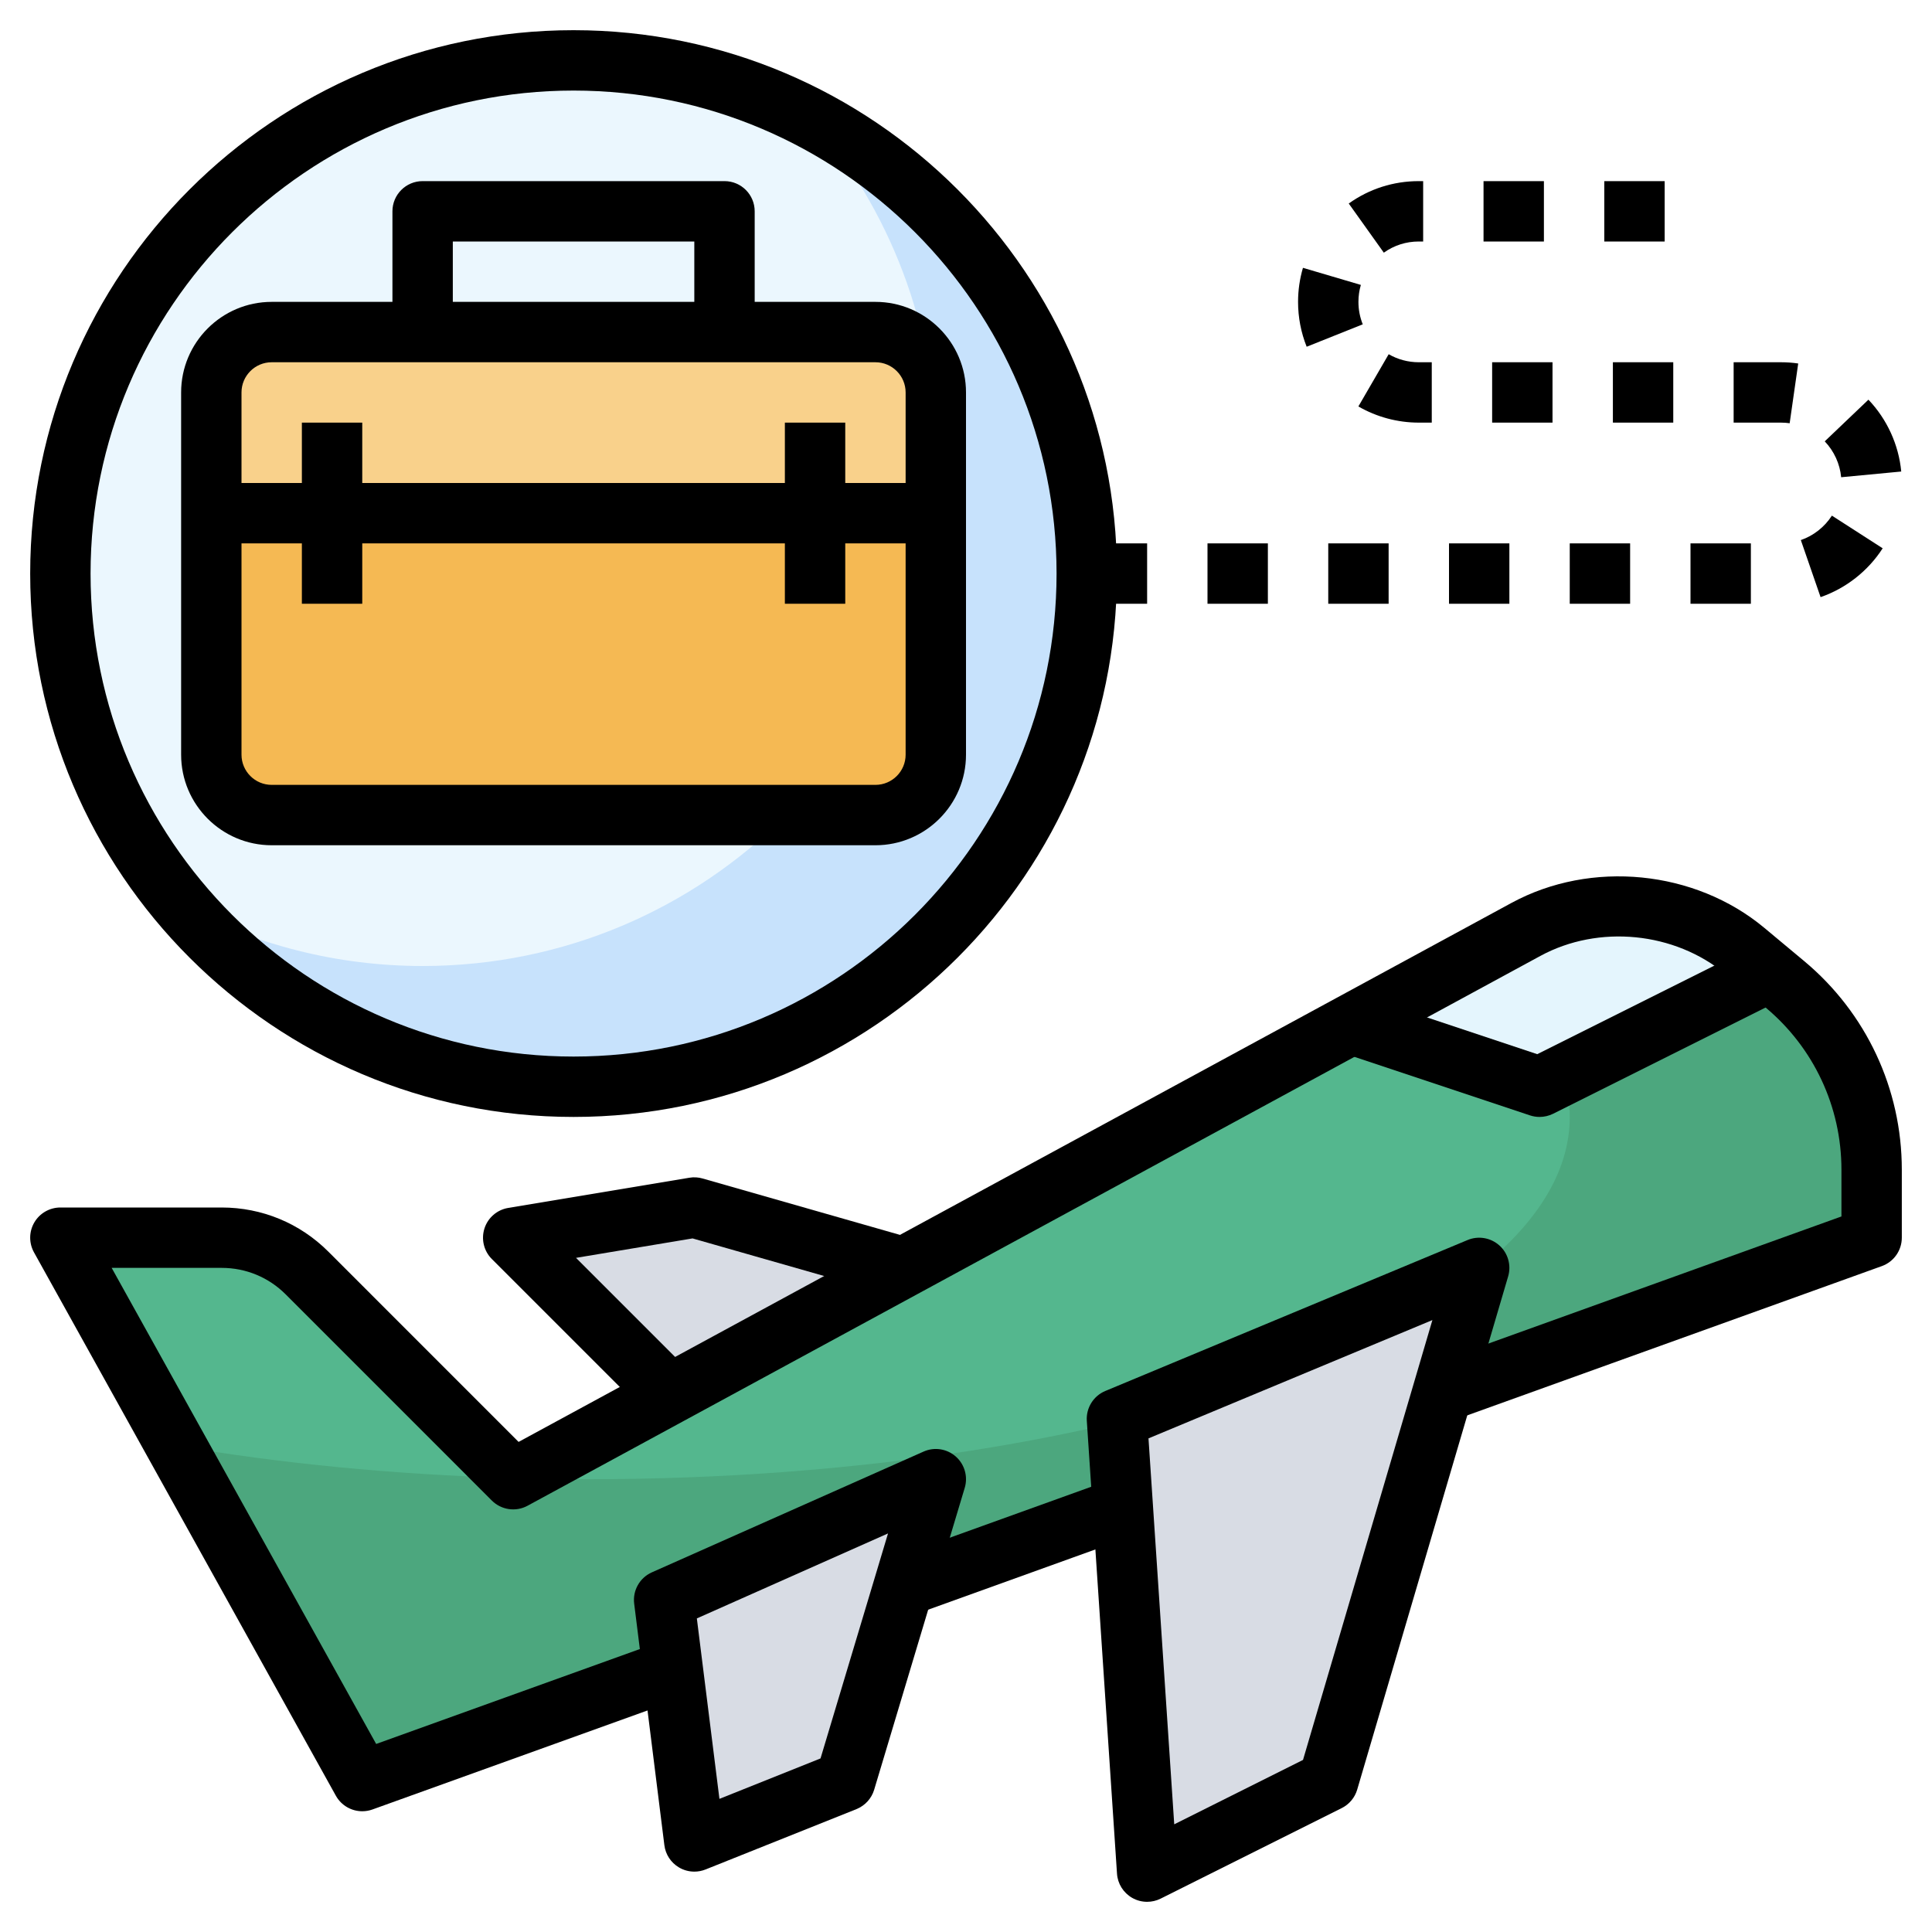
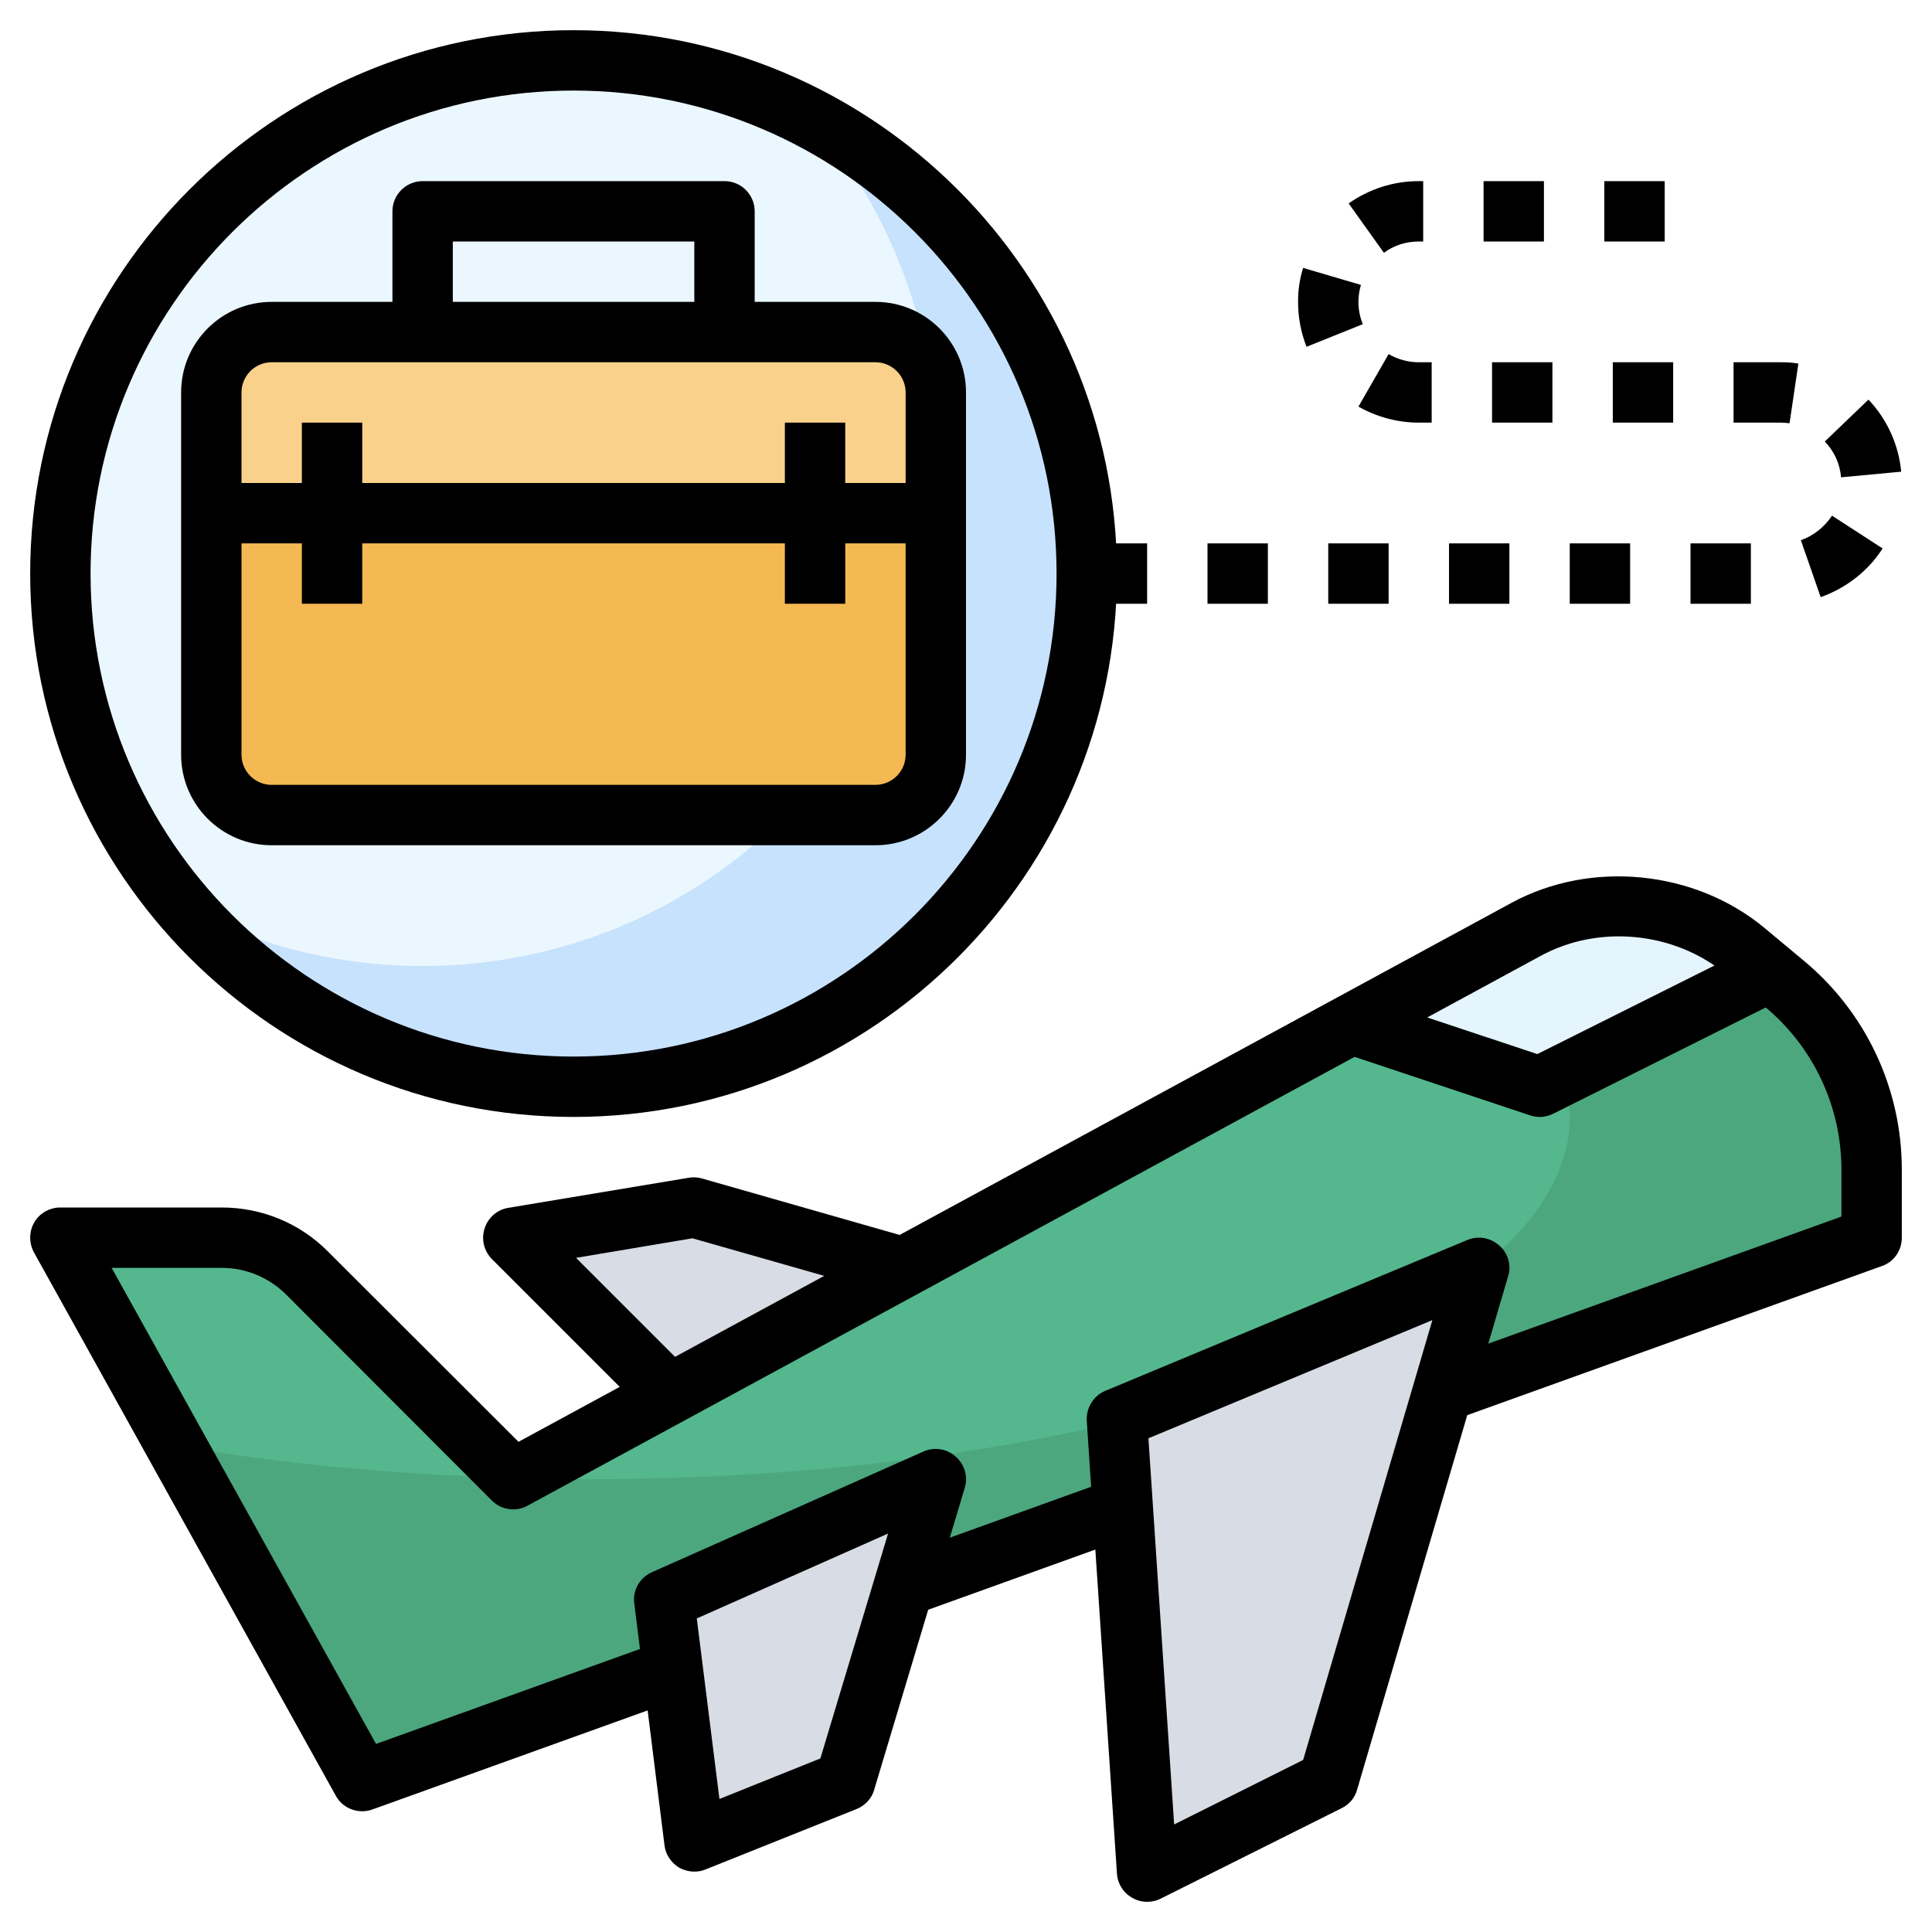
- <svg xmlns="http://www.w3.org/2000/svg" id="Layer_3" enable-background="new 0 0 64 64" height="512" viewBox="0 0 64 64" width="512">
-   <circle cx="19" cy="19" fill="#c7e2fc" r="17" />
-   <path d="m2 19c0 4.218 1.545 8.069 4.088 11.04 2.364 1.247 5.053 1.96 7.912 1.96 9.389 0 17-7.611 17-17 0-4.218-1.545-8.069-4.088-11.04-2.364-1.247-5.053-1.96-7.912-1.96-9.389 0-17 7.611-17 17z" fill="#ebf7fe" />
-   <path d="m29 11h-20c-1.105 0-2 .895-2 2v12c0 1.105.895 2 2 2h20c1.105 0 2-.895 2-2v-12c0-1.105-.895-2-2-2z" fill="#f5b953" />
-   <path d="m29 11h-20c-1.105 0-2 .895-2 2v4h24v-4c0-1.105-.895-2-2-2z" fill="#f9d18b" />
-   <path d="m47.789 46.116 14.211-5.116v-2.253c0-2.374-1.055-4.626-2.879-6.146l-1.315-1.096c-1.167-.972-2.638-1.505-4.157-1.505-1.082 0-2.147.27-3.098.787l-33.551 18.213-6.828-6.828c-.751-.751-1.768-1.172-2.829-1.172h-5.343l10 18 10.287-3.703" fill="#4ca77e" />
-   <path d="m10.172 42.172c-.751-.751-1.768-1.172-2.829-1.172h-5.343l3.826 6.886c3.429.588 7.182.961 11.134 1.074z" fill="#54b78e" />
-   <path d="m52 37c0-1.877-1.169-3.653-3.25-5.235l-31.682 17.198c.804.022 1.613.037 2.432.037 17.949 0 32.5-5.373 32.5-12z" fill="#54b78e" />
-   <path d="m44.902 33.853.098.147 6 2 7.625-3.812-.819-.682c-1.167-.973-2.638-1.506-4.157-1.506-1.082 0-2.147.27-3.098.787z" fill="#e4f5fd" />
-   <g fill="#d8dce4">
-     <path d="m22 53 9-4-3 10-5 2z" />
-     <path d="m37 47 12-5-5 17-6 3z" />
-     <path d="m30 42-7-2-6 1 5 5" />
+ <svg xmlns="http://www.w3.org/2000/svg" width="64pt" height="64pt" viewBox="0 0 64 64" version="1.1">
+   <g id="surface1">
+     <path style=" stroke:none;fill-rule:nonzero;fill:rgb(78.039%,88.627%,98.824%);fill-opacity:1;" d="M 36 19 C 36 28.387 28.387 36 19 36 C 9.613 36 2 28.387 2 19 C 2 9.613 9.613 2 19 2 C 28.387 2 36 9.613 36 19 Z M 36 19 " />
+     <path style=" stroke:none;fill-rule:nonzero;fill:rgb(92.157%,96.863%,99.608%);fill-opacity:1;" d="M 2 19 C 2 23.219 3.543 27.074 6.082 30.043 C 8.449 31.293 11.145 32 14 32 C 23.387 32 31 24.387 31 15 C 31 10.781 29.457 6.926 26.918 3.957 C 24.551 2.707 21.855 2 19 2 C 9.613 2 2 9.613 2 19 Z M 2 19 " />
+     <path style=" stroke:none;fill-rule:nonzero;fill:rgb(96.078%,72.549%,32.549%);fill-opacity:1;" d="M 29 11 L 9 11 C 7.895 11 7 11.895 7 13 L 7 25 C 7 26.105 7.895 27 9 27 L 29 27 C 30.105 27 31 26.105 31 25 L 31 13 C 31 11.895 30.105 11 29 11 Z M 29 11 " />
+     <path style=" stroke:none;fill-rule:nonzero;fill:rgb(97.647%,81.961%,54.51%);fill-opacity:1;" d="M 29 11 L 9 11 C 7.895 11 7 11.895 7 13 L 7 17 L 31 17 L 31 13 C 31 11.895 30.105 11 29 11 Z M 29 11 " />
+     <path style=" stroke:none;fill-rule:nonzero;fill:rgb(29.804%,65.49%,49.412%);fill-opacity:1;" d="M 47.793 46.113 L 62 41 L 62 38.75 C 62 36.375 60.949 34.125 59.125 32.605 L 57.801 31.5 C 56.637 30.531 55.168 30 53.645 30 C 52.562 30 51.5 30.27 50.551 30.793 L 17 49 L 10.176 42.176 C 9.418 41.418 8.406 41 7.344 41 L 2 41 L 12 59 L 22.293 55.301 " />
+     <path style=" stroke:none;fill-rule:nonzero;fill:rgb(32.941%,71.765%,55.686%);fill-opacity:1;" d="M 10.176 42.176 C 9.418 41.418 8.406 41 7.344 41 L 2 41 L 5.824 47.887 C 9.25 48.48 13.012 48.844 16.957 48.957 Z M 10.176 42.176 " />
+     <path style=" stroke:none;fill-rule:nonzero;fill:rgb(32.941%,71.765%,55.686%);fill-opacity:1;" d="M 52 37 C 52 35.125 50.832 33.344 48.75 31.762 L 17.074 48.957 C 17.875 48.988 18.676 49 19.5 49 C 37.449 49 52 43.625 52 37 Z M 52 37 " />
+     <path style=" stroke:none;fill-rule:nonzero;fill:rgb(89.412%,96.078%,99.216%);fill-opacity:1;" d="M 44.906 33.855 L 45 34 L 51 36 L 58.625 32.188 L 57.801 31.512 C 56.637 30.531 55.168 30 53.645 30 C 52.562 30 51.5 30.27 50.551 30.793 Z M 44.906 33.855 " />
+     <path style=" stroke:none;fill-rule:nonzero;fill:rgb(84.706%,86.275%,89.412%);fill-opacity:1;" d="M 22 53 L 31 49 L 28 59 L 23 61 Z M 22 53 " />
+     <path style=" stroke:none;fill-rule:nonzero;fill:rgb(84.706%,86.275%,89.412%);fill-opacity:1;" d="M 37 47 L 49 42 L 44 59 L 38 62 Z M 37 47 " />
+     <path style=" stroke:none;fill-rule:nonzero;fill:rgb(84.706%,86.275%,89.412%);fill-opacity:1;" d="M 30 42 L 23 40 L 17 41 L 22 46 " />
+     <path style=" stroke:none;fill-rule:nonzero;fill:rgb(0%,0%,0%);fill-opacity:1;" d="M 12 60 C 11.645 60 11.301 59.812 11.125 59.488 L 1.125 41.488 C 0.957 41.176 0.957 40.801 1.137 40.488 C 1.312 40.188 1.645 40 2 40 L 7.344 40 C 8.676 40 9.938 40.52 10.875 41.469 L 17.176 47.762 L 50.074 29.906 C 52.707 28.48 56.145 28.824 58.449 30.738 L 59.762 31.832 C 61.824 33.551 63 36.074 63 38.75 L 63 41 C 63 41.426 62.738 41.801 62.344 41.938 L 48.125 47.051 L 47.449 45.176 L 61 40.301 L 61 38.75 C 61 36.668 60.082 34.699 58.48 33.363 L 57.168 32.27 C 55.48 30.863 52.957 30.613 51.031 31.668 L 17.48 49.875 C 17.094 50.094 16.605 50.02 16.293 49.707 L 9.469 42.875 C 8.895 42.312 8.145 42 7.344 42 L 3.699 42 L 12.457 57.77 L 21.949 54.355 L 22.625 56.238 L 12.344 59.938 C 12.23 59.98 12.113 60 12 60 Z M 12 60 " />
+     <path style=" stroke:none;fill-rule:nonzero;fill:rgb(0%,0%,0%);fill-opacity:1;" d="M 29.613 51.605 L 36.875 48.988 L 37.551 50.875 L 30.293 53.488 Z M 29.613 51.605 " />
+     <path style=" stroke:none;fill-rule:nonzero;fill:rgb(0%,0%,0%);fill-opacity:1;" d="M 23 62 C 22.824 62 22.645 61.949 22.488 61.863 C 22.23 61.699 22.043 61.426 22.012 61.125 L 21.012 53.125 C 20.949 52.688 21.188 52.262 21.594 52.082 L 30.594 48.082 C 30.949 47.926 31.363 47.988 31.656 48.25 C 31.957 48.512 32.074 48.918 31.957 49.293 L 28.957 59.293 C 28.875 59.582 28.656 59.812 28.375 59.926 L 23.375 61.926 C 23.25 61.98 23.125 62 23 62 Z M 23.082 53.613 L 23.832 59.594 L 27.176 58.25 L 29.418 50.801 Z M 23.082 53.613 " />
+     <path style=" stroke:none;fill-rule:nonzero;fill:rgb(0%,0%,0%);fill-opacity:1;" d="M 38 63 C 37.824 63 37.656 62.957 37.5 62.863 C 37.207 62.699 37.02 62.395 37 62.062 L 36 47.062 C 35.98 46.637 36.219 46.238 36.613 46.074 L 48.613 41.074 C 48.969 40.926 49.375 41 49.668 41.262 C 49.957 41.512 50.074 41.918 49.957 42.281 L 44.957 59.281 C 44.887 59.551 44.699 59.77 44.449 59.895 L 38.449 62.895 C 38.301 62.969 38.156 63 38 63 Z M 38.043 47.645 L 38.895 60.438 L 43.168 58.301 L 47.449 43.73 Z M 38.043 47.645 " />
+     <path style=" stroke:none;fill-rule:nonzero;fill:rgb(0%,0%,0%);fill-opacity:1;" d="M 21.293 46.707 L 16.293 41.707 C 16.031 41.438 15.938 41.051 16.051 40.699 C 16.168 40.332 16.469 40.074 16.832 40.012 L 22.832 39.012 C 22.98 38.988 23.137 39 23.27 39.043 L 30.27 41.043 L 29.73 42.957 L 22.938 41.02 L 19.082 41.668 L 22.707 45.293 Z M 21.293 46.707 " />
+     <path style=" stroke:none;fill-rule:nonzero;fill:rgb(0%,0%,0%);fill-opacity:1;" d="M 51 37 C 50.895 37 50.793 36.98 50.688 36.949 L 44.688 34.949 L 45.312 33.051 L 50.926 34.918 L 58.551 31.105 L 59.449 32.895 L 51.449 36.895 C 51.301 36.969 51.156 37 51 37 Z M 51 37 " />
+     <path style=" stroke:none;fill-rule:nonzero;fill:rgb(0%,0%,0%);fill-opacity:1;" d="M 29 28 L 9 28 C 7.344 28 6 26.656 6 25 L 6 13 C 6 11.344 7.344 10 9 10 L 29 10 C 30.656 10 32 11.344 32 13 L 32 25 C 32 26.656 30.656 28 29 28 Z M 9 12 C 8.449 12 8 12.449 8 13 L 8 25 C 8 25.551 8.449 26 9 26 L 29 26 C 29.551 26 30 25.551 30 25 L 30 13 C 30 12.449 29.551 12 29 12 Z M 9 12 " />
+     <path style=" stroke:none;fill-rule:nonzero;fill:rgb(0%,0%,0%);fill-opacity:1;" d="M 25 11 L 23 11 L 23 8 L 15 8 L 15 11 L 13 11 L 13 7 C 13 6.449 13.449 6 14 6 L 24 6 C 24.551 6 25 6.449 25 7 Z M 25 11 " />
+     <path style=" stroke:none;fill-rule:nonzero;fill:rgb(0%,0%,0%);fill-opacity:1;" d="M 7 16 L 31 16 L 31 18 L 7 18 Z M 7 16 " />
+     <path style=" stroke:none;fill-rule:nonzero;fill:rgb(0%,0%,0%);fill-opacity:1;" d="M 10 14 L 12 14 L 12 20 L 10 20 Z M 10 14 " />
+     <path style=" stroke:none;fill-rule:nonzero;fill:rgb(0%,0%,0%);fill-opacity:1;" d="M 26 14 L 28 14 L 28 20 L 26 20 Z M 26 14 " />
+     <path style=" stroke:none;fill-rule:nonzero;fill:rgb(0%,0%,0%);fill-opacity:1;" d="M 19 37 C 9.074 37 1 28.926 1 19 C 1 9.074 9.074 1 19 1 C 28.926 1 37 9.074 37 19 C 37 28.926 28.926 37 19 37 Z M 19 3 C 10.176 3 3 10.176 3 19 C 3 27.824 10.176 35 19 35 C 27.824 35 35 27.824 35 19 C 35 10.176 27.824 3 19 3 Z M 19 3 " />
+     <path style=" stroke:none;fill-rule:nonzero;fill:rgb(0%,0%,0%);fill-opacity:1;" d="M 58 20 L 56 20 L 56 18 L 58 18 Z M 54 20 L 52 20 L 52 18 L 54 18 Z M 50 20 L 48 20 L 48 18 L 50 18 Z M 46 20 L 44 20 L 44 18 L 46 18 Z M 42 20 L 40 20 L 40 18 L 42 18 Z M 38 20 L 36 20 L 36 18 L 38 18 Z M 60.312 19.781 L 59.656 17.895 C 60.074 17.75 60.438 17.457 60.688 17.082 L 62.363 18.168 C 61.887 18.918 61.145 19.488 60.312 19.781 Z M 60.988 15.812 C 60.949 15.363 60.762 14.949 60.449 14.625 L 61.895 13.238 C 62.512 13.887 62.895 14.73 62.98 15.625 Z M 59.281 14.02 C 59.188 14.012 59.094 14 59 14 L 57.426 14 L 57.426 12 L 59 12 C 59.188 12 59.387 12.012 59.574 12.043 Z M 55.426 14 L 53.426 14 L 53.426 12 L 55.426 12 Z M 51.426 14 L 49.426 14 L 49.426 12 L 51.426 12 Z M 47.426 14 L 47 14 C 46.293 14 45.605 13.812 45 13.469 L 46 11.73 C 46.301 11.906 46.645 12 47 12 L 47.426 12 Z M 43.281 11.488 C 43.094 11.012 43 10.512 43 10 C 43 9.613 43.051 9.238 43.168 8.875 L 45.082 9.438 C 45.031 9.613 45 9.801 45 10 C 45 10.262 45.051 10.512 45.145 10.738 Z M 45.844 8.375 L 44.676 6.738 C 45.355 6.262 46.156 6 47 6 L 47.145 6 L 47.145 8 L 47 8 C 46.582 8 46.176 8.125 45.844 8.375 Z M 55.145 8 L 53.145 8 L 53.145 6 L 55.145 6 Z M 51.145 8 L 49.145 8 L 49.145 6 L 51.145 6 Z M 51.145 8 " />
  </g>
-   <path d="m12 60c-.354 0-.693-.189-.874-.514l-10-18c-.172-.31-.168-.688.012-.993.179-.305.508-.493.862-.493h5.343c1.336 0 2.592.52 3.536 1.464l6.3 6.301 32.895-17.857c2.634-1.427 6.072-1.088 8.372.829l1.316 1.097c2.057 1.714 3.238 4.234 3.238 6.913v2.253c0 .422-.265.798-.661.941l-14.211 5.116-.678-1.882 13.55-4.878v-1.55c0-2.083-.918-4.044-2.52-5.378l-1.315-1.096c-1.688-1.405-4.208-1.655-6.138-.607l-33.55 18.213c-.388.212-.871.142-1.185-.172l-6.828-6.829c-.566-.566-1.319-.878-2.121-.878h-3.644l8.762 15.771 9.487-3.415.678 1.882-10.287 3.703c-.111.04-.226.059-.339.059z" />
-   <path d="m29.71 50.236h7.714v2h-7.714z" transform="matrix(.941 -.339 .339 .941 -15.375 14.405)" />
-   <path d="m23 62c-.177 0-.353-.047-.508-.139-.268-.158-.446-.43-.484-.737l-1-8c-.055-.438.184-.859.586-1.038l9-4c.356-.159.773-.096 1.067.163.293.258.409.664.297 1.038l-3 10c-.088.292-.304.528-.587.642l-5 2c-.119.048-.245.071-.371.071zm.084-8.388.748 5.978 3.349-1.34 2.236-7.453z" />
-   <path d="m38 63c-.172 0-.344-.044-.497-.132-.29-.167-.479-.467-.501-.801l-1-15c-.028-.427.219-.825.613-.989l12-5c.355-.149.765-.079 1.053.178.287.257.4.657.291 1.027l-5 17c-.078.266-.264.488-.512.612l-6 3c-.14.07-.294.105-.447.105zm.045-15.352.853 12.785 4.266-2.133 4.286-14.571z" />
-   <path d="m21.293 46.707-5-5c-.265-.265-.359-.655-.245-1.012s.418-.62.788-.681l6-1c.145-.025.298-.016.438.025l7 2-.549 1.923-6.783-1.938-3.861.644 3.626 3.626z" />
-   <path d="m51 37c-.106 0-.213-.017-.316-.051l-6-2 .633-1.897 5.606 1.869 7.63-3.815.895 1.789-8 4c-.141.069-.294.105-.448.105z" />
-   <path d="m29 28h-20c-1.654 0-3-1.346-3-3v-12c0-1.654 1.346-3 3-3h20c1.654 0 3 1.346 3 3v12c0 1.654-1.346 3-3 3zm-20-16c-.552 0-1 .449-1 1v12c0 .551.448 1 1 1h20c.552 0 1-.449 1-1v-12c0-.551-.448-1-1-1z" />
-   <path d="m25 11h-2v-3h-8v3h-2v-4c0-.552.447-1 1-1h10c.553 0 1 .448 1 1z" />
-   <path d="m7 16h24v2h-24z" />
-   <path d="m10 14h2v6h-2z" />
-   <path d="m26 14h2v6h-2z" />
-   <path d="m19 37c-9.925 0-18-8.075-18-18s8.075-18 18-18 18 8.075 18 18-8.075 18-18 18zm0-34c-8.822 0-16 7.178-16 16s7.178 16 16 16 16-7.178 16-16-7.178-16-16-16z" />
-   <path d="m58 20h-2v-2h2zm-4 0h-2v-2h2zm-4 0h-2v-2h2zm-4 0h-2v-2h2zm-4 0h-2v-2h2zm-4 0h-2v-2h2zm22.309-.219-.654-1.89c.422-.146.787-.434 1.029-.81l1.682 1.082c-.484.752-1.215 1.326-2.057 1.618zm.682-3.972c-.042-.443-.235-.865-.544-1.189l1.447-1.38c.617.647 1.003 1.493 1.087 2.38zm-1.706-1.789c-.094-.013-.188-.02-.285-.02h-1.571v-2h1.571c.192 0 .383.014.568.041zm-3.856-.02h-2v-2h2zm-4 0h-2v-2h2zm-4 0h-.429c-.704 0-1.396-.186-2.002-.536l1.004-1.73c.301.174.645.266.998.266h.429zm-4.144-2.514c-.189-.474-.285-.974-.285-1.486 0-.384.055-.764.162-1.128l1.918.566c-.053.18-.08.369-.08.562 0 .257.048.507.143.744zm2.556-3.116-1.162-1.628c.679-.486 1.481-.742 2.319-.742h.003.143v2h-.144c-.001 0-.001 0-.002 0-.419 0-.818.128-1.157.37zm9.303-.37h-2v-2h2zm-4 0h-2v-2h2z" />
</svg>
